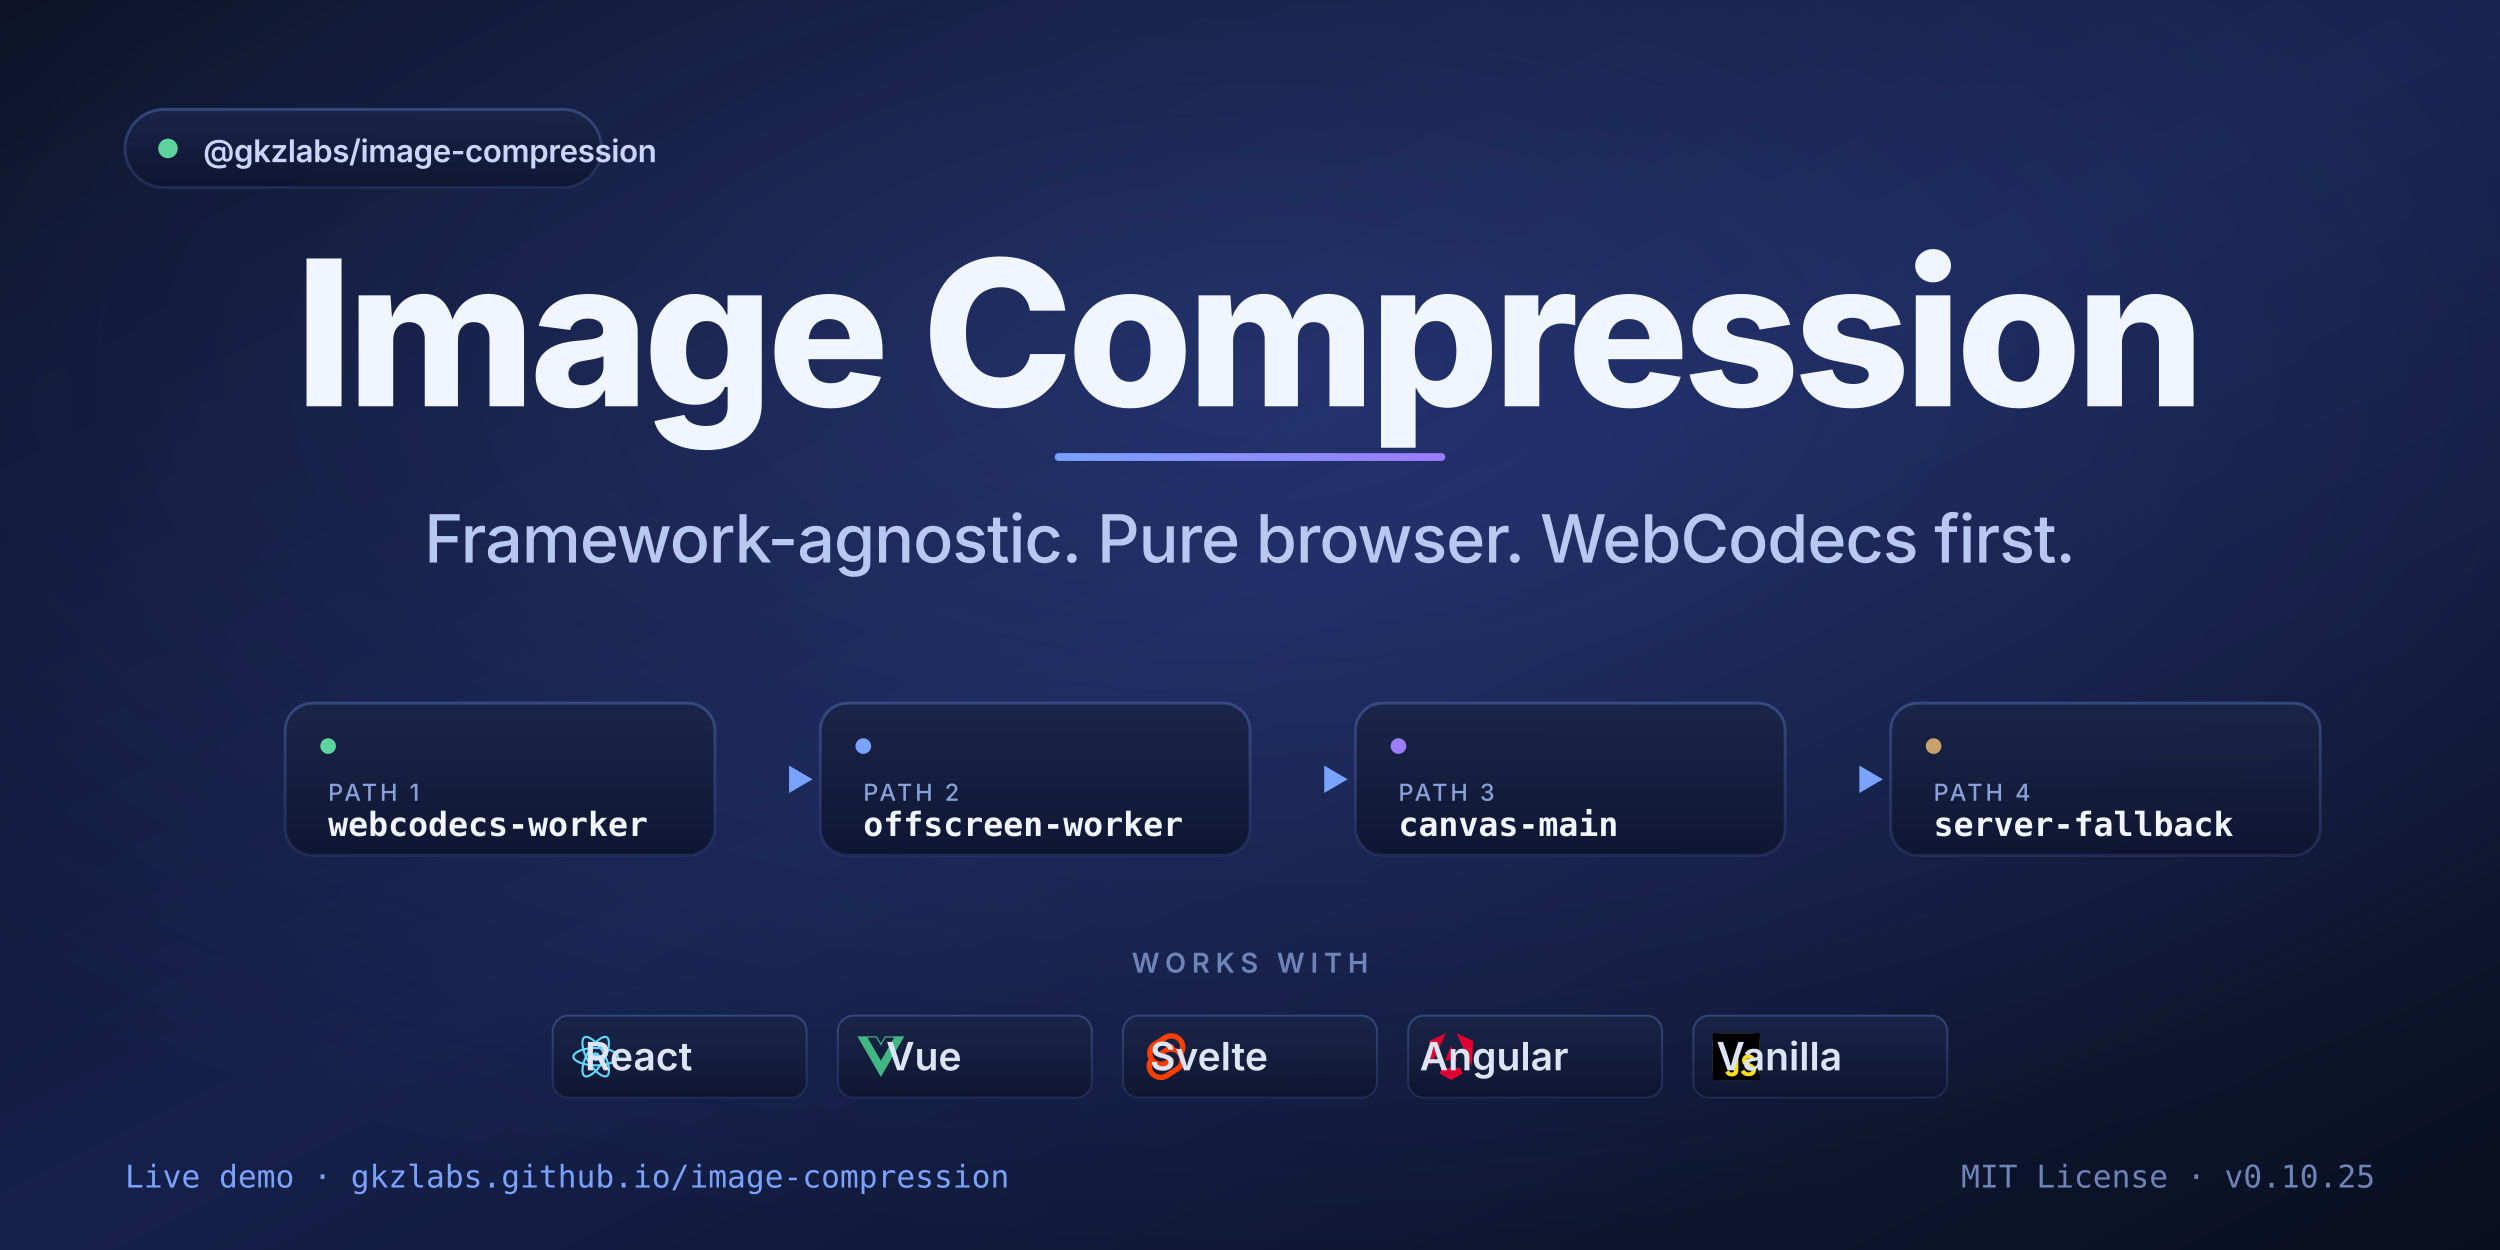
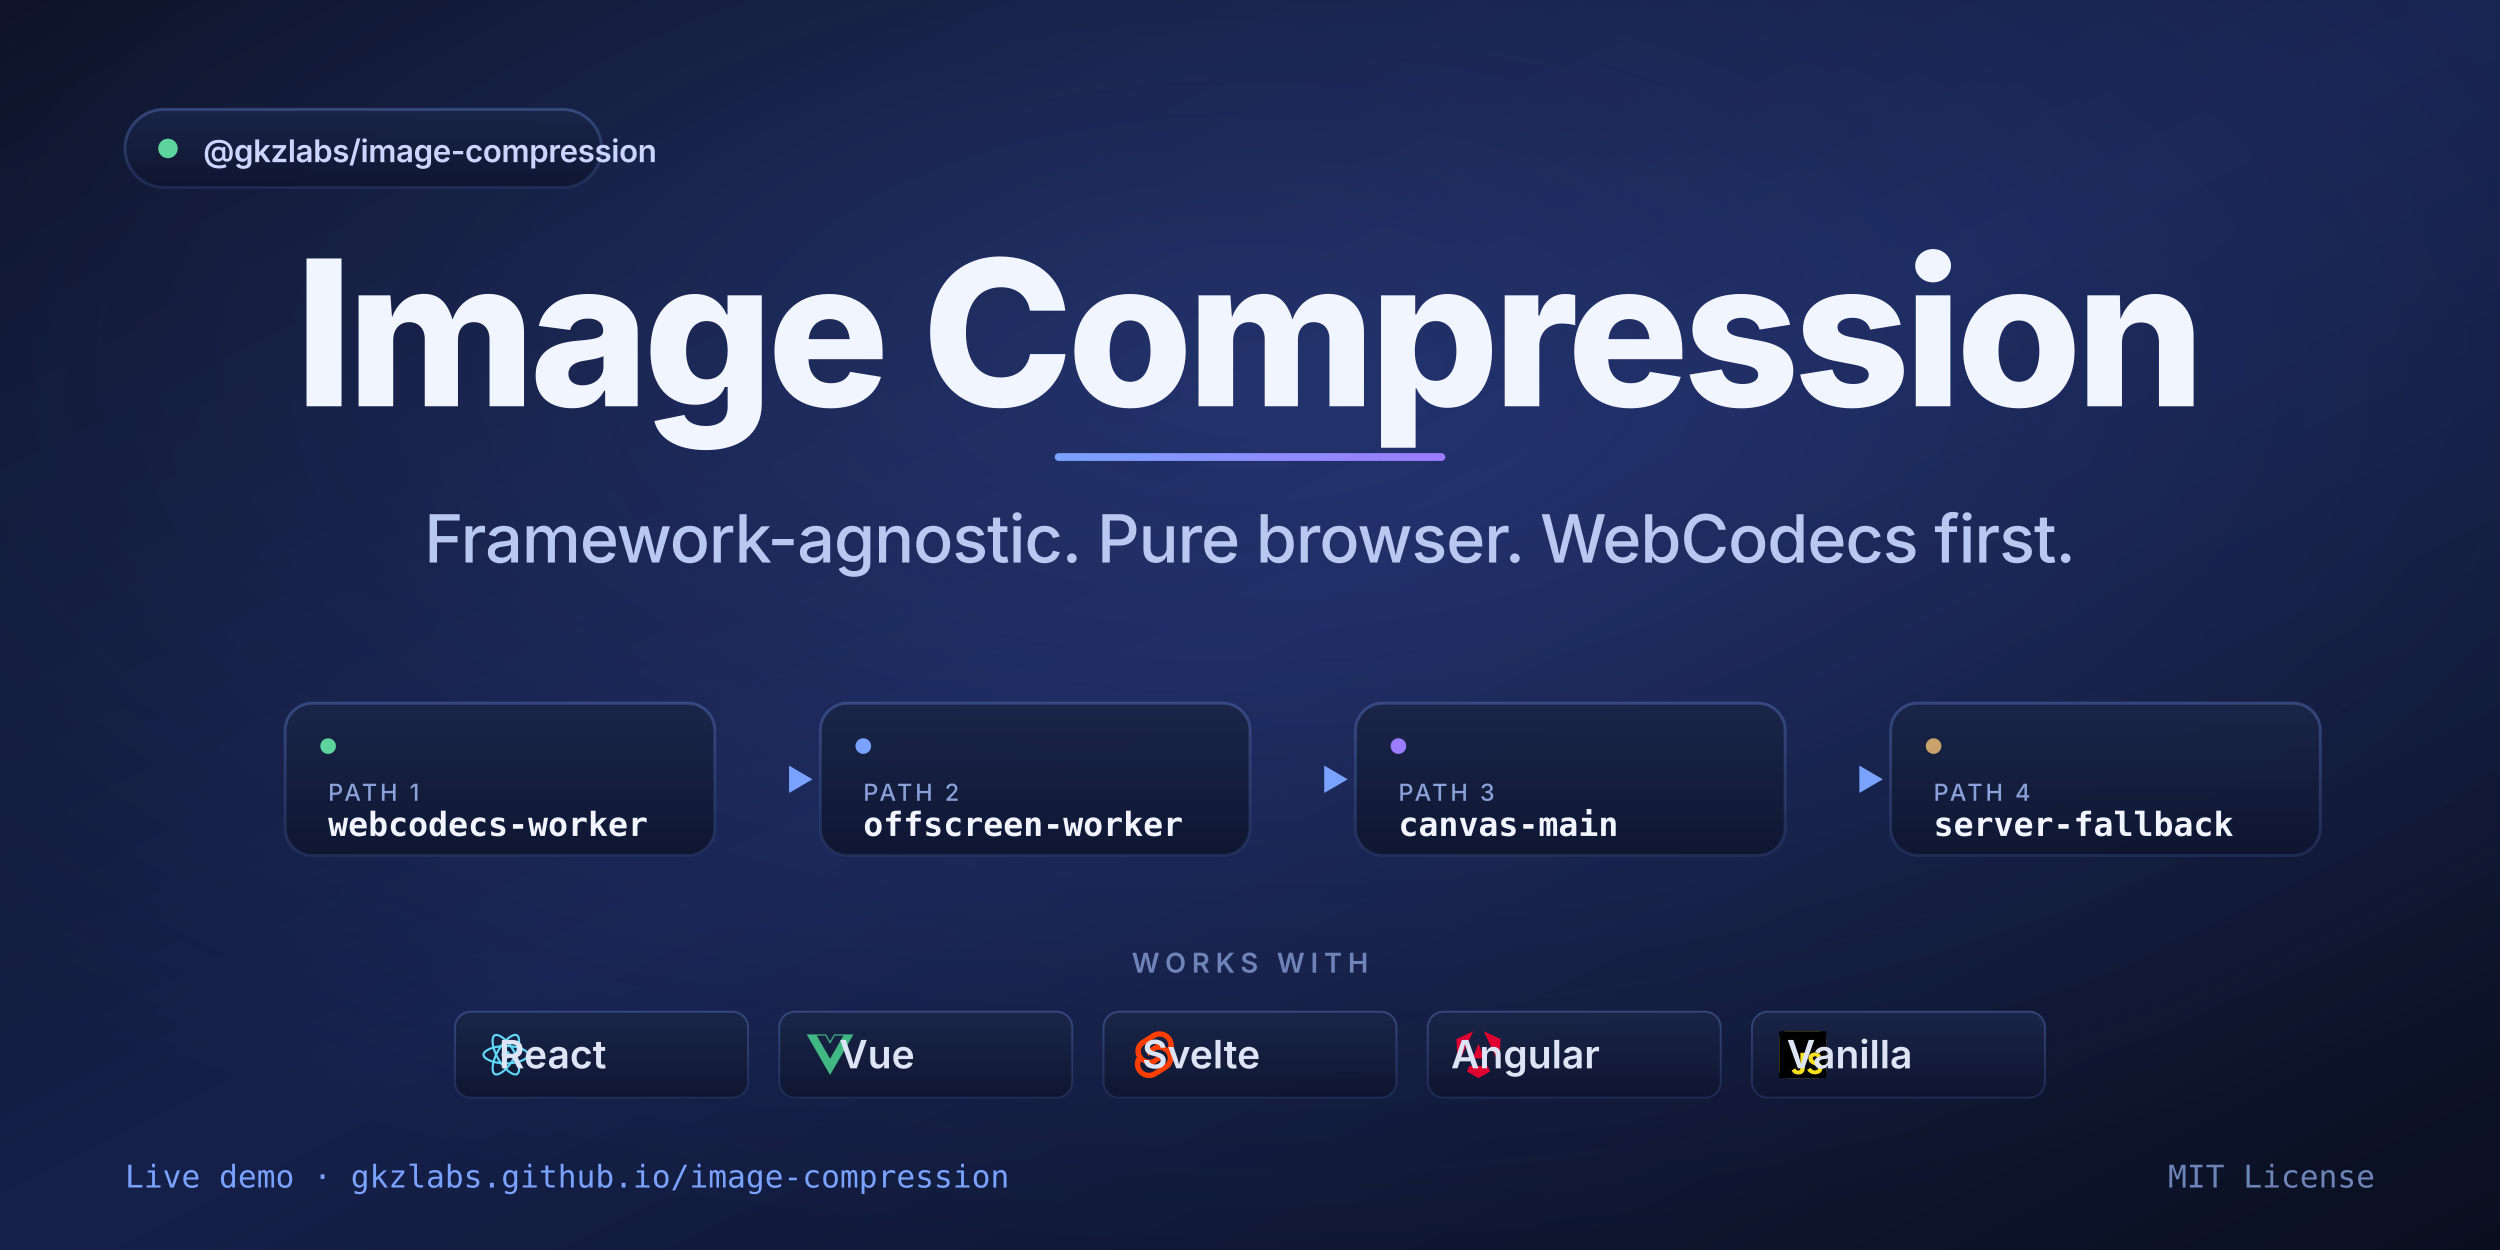
<svg xmlns="http://www.w3.org/2000/svg" viewBox="0 0 1280 640" width="1280" height="640" role="img" aria-label="@gkzlabs/image-compression — framework-agnostic image compression for the browser. Works with React, Vue, Svelte, Angular, vanilla JavaScript. Live demo at gkzlabs.github.io/image-compression.">
  <defs>
    <linearGradient id="bg" x1="0" y1="0" x2="1" y2="1">
      <stop offset="0" stop-color="#0a0f1f" />
      <stop offset="0.5" stop-color="#15204a" />
      <stop offset="1" stop-color="#0a0f1f" />
    </linearGradient>
    <radialGradient id="glow" cx="0.5" cy="0.3" r="0.7">
      <stop offset="0" stop-color="#5d7dff" stop-opacity="0.22" />
      <stop offset="1" stop-color="#5d7dff" stop-opacity="0" />
    </radialGradient>
    <linearGradient id="accent" x1="0" y1="0" x2="1" y2="0">
      <stop offset="0" stop-color="#7aa2ff" />
      <stop offset="1" stop-color="#9c7cff" />
    </linearGradient>
    <linearGradient id="chip" x1="0" y1="0" x2="0" y2="1">
      <stop offset="0" stop-color="#1a2548" stop-opacity="0.95" />
      <stop offset="1" stop-color="#0e1530" stop-opacity="0.95" />
    </linearGradient>
    <linearGradient id="chipStroke" x1="0" y1="0" x2="0" y2="1">
      <stop offset="0" stop-color="#4a5fa0" stop-opacity="0.6" />
      <stop offset="1" stop-color="#2a3766" stop-opacity="0.6" />
    </linearGradient>
  </defs>
  <rect width="1280" height="640" fill="url(#bg)" />
  <rect width="1280" height="640" fill="url(#glow)" />
  <g transform="translate(64,56)">
    <rect x="0" y="0" width="244" height="40" rx="20" fill="url(#chip)" stroke="url(#chipStroke)" stroke-width="1.5" />
    <circle cx="22" cy="20" r="5" fill="#5dd39e" />
    <text x="40" y="27" font-family="ui-sans-serif, -apple-system, 'Segoe UI', system-ui, sans-serif" font-size="16" fill="#cbd5ff" font-weight="600" letter-spacing="-0.2">@gkzlabs/image-compression</text>
  </g>
  <text x="640" y="208" text-anchor="middle" font-family="ui-sans-serif, -apple-system, 'Segoe UI', system-ui, sans-serif" font-size="104" font-weight="800" fill="#f1f5ff" letter-spacing="-3">Image Compression</text>
  <rect x="540" y="232" width="200" height="4" rx="2" fill="url(#accent)" />
  <text x="640" y="288" text-anchor="middle" font-family="ui-sans-serif, -apple-system, 'Segoe UI', system-ui, sans-serif" font-size="34" font-weight="500" fill="#b8c8f0" letter-spacing="-0.5">Framework-agnostic. Pure browser. WebCodecs first.</text>
  <g transform="translate(146,360)">
    <g transform="translate(0,0)">
      <rect width="220" height="78" rx="14" fill="url(#chip)" stroke="url(#chipStroke)" stroke-width="1.5" />
      <circle cx="22" cy="22" r="4" fill="#5dd39e" />
      <text x="22" y="50" font-family="ui-sans-serif, -apple-system, system-ui, sans-serif" font-size="12" fill="#8aa0d8" font-weight="500" letter-spacing="1.5">PATH 1</text>
      <text x="22" y="68" font-family="ui-monospace, SFMono-Regular, Menlo, monospace" font-size="17" fill="#f1f5ff" font-weight="700">webcodecs-worker</text>
    </g>
    <g transform="translate(228,39)">
      <path d="M 0 0 L 30 0" stroke="url(#accent)" stroke-width="3" stroke-linecap="round" />
      <polygon points="30,-7 42,0 30,7" fill="#7aa2ff" />
    </g>
    <g transform="translate(274,0)">
      <rect width="220" height="78" rx="14" fill="url(#chip)" stroke="url(#chipStroke)" stroke-width="1.5" />
      <circle cx="22" cy="22" r="4" fill="#7aa2ff" />
      <text x="22" y="50" font-family="ui-sans-serif, -apple-system, system-ui, sans-serif" font-size="12" fill="#8aa0d8" font-weight="500" letter-spacing="1.5">PATH 2</text>
      <text x="22" y="68" font-family="ui-monospace, SFMono-Regular, Menlo, monospace" font-size="17" fill="#f1f5ff" font-weight="700">offscreen-worker</text>
    </g>
    <g transform="translate(502,39)">
      <path d="M 0 0 L 30 0" stroke="url(#accent)" stroke-width="3" stroke-linecap="round" />
      <polygon points="30,-7 42,0 30,7" fill="#7aa2ff" />
    </g>
    <g transform="translate(548,0)">
      <rect width="220" height="78" rx="14" fill="url(#chip)" stroke="url(#chipStroke)" stroke-width="1.5" />
      <circle cx="22" cy="22" r="4" fill="#9c7cff" />
      <text x="22" y="50" font-family="ui-sans-serif, -apple-system, system-ui, sans-serif" font-size="12" fill="#8aa0d8" font-weight="500" letter-spacing="1.5">PATH 3</text>
      <text x="22" y="68" font-family="ui-monospace, SFMono-Regular, Menlo, monospace" font-size="17" fill="#f1f5ff" font-weight="700">canvas-main</text>
    </g>
    <g transform="translate(776,39)">
      <path d="M 0 0 L 30 0" stroke="url(#accent)" stroke-width="3" stroke-linecap="round" />
      <polygon points="30,-7 42,0 30,7" fill="#7aa2ff" />
    </g>
    <g transform="translate(822,0)">
      <rect width="220" height="78" rx="14" fill="url(#chip)" stroke="url(#chipStroke)" stroke-width="1.5" />
      <circle cx="22" cy="22" r="4" fill="#c9a26b" />
      <text x="22" y="50" font-family="ui-sans-serif, -apple-system, system-ui, sans-serif" font-size="12" fill="#8aa0d8" font-weight="500" letter-spacing="1.5">PATH 4</text>
      <text x="22" y="68" font-family="ui-monospace, SFMono-Regular, Menlo, monospace" font-size="17" fill="#f1f5ff" font-weight="700">server-fallback</text>
    </g>
  </g>
  <g transform="translate(640,498)" text-anchor="middle">
    <text x="0" y="0" font-family="ui-sans-serif, -apple-system, system-ui, sans-serif" font-size="14" fill="#6e83b8" font-weight="600" letter-spacing="3">WORKS WITH</text>
-     <g transform="translate(-357,22)">
+     <g transform="translate(-407,20)">
      <g transform="translate(0,0)">
-         <rect width="130" height="42" rx="8" fill="url(#chip)" stroke="url(#chipStroke)" stroke-width="1" />
-         <g transform="translate(10,9)" fill="#61DAFB">
+         <rect width="150" height="44" rx="8" fill="url(#chip)" stroke="url(#chipStroke)" stroke-width="1" />
+         <g transform="translate(14,10)" fill="#61DAFB">
          <path d="M14.23 12.004a2.236 2.236 0 0 1-2.235 2.236 2.236 2.236 0 0 1-2.236-2.236 2.236 2.236 0 0 1 2.235-2.236 2.236 2.236 0 0 1 2.236 2.236zm2.648-10.69c-1.346 0-3.107.96-4.888 2.622-1.78-1.653-3.542-2.602-4.887-2.602-.41 0-.783.093-1.106.278-1.375.793-1.683 3.264-.973 6.365C1.98 8.917 0 10.42 0 12.004c0 1.59 1.99 3.097 5.043 4.03-.704 3.113-.39 5.588.988 6.38.32.187.69.275 1.102.275 1.345 0 3.107-.96 4.888-2.624 1.78 1.654 3.542 2.603 4.887 2.603.41 0 .783-.09 1.106-.275 1.374-.792 1.683-3.263.973-6.365C22.02 15.096 24 13.59 24 12.004c0-1.59-1.99-3.097-5.043-4.032.704-3.11.39-5.587-.988-6.38-.318-.184-.688-.277-1.092-.278zm-.005 1.09v.006c.225 0 .406.044.558.127.666.382.955 1.835.73 3.704-.054.46-.142.945-.25 1.44-.96-.236-2.006-.417-3.107-.534-.66-.905-1.345-1.727-2.035-2.447 1.592-1.48 3.087-2.292 4.105-2.295zm-9.77.02c1.012 0 2.514.808 4.11 2.28-.686.72-1.37 1.537-2.02 2.442-1.107.117-2.154.298-3.113.538-.112-.49-.195-.964-.254-1.42-.23-1.868.054-3.32.714-3.707.19-.09.4-.127.563-.132zm4.882 3.05c.455.468.91.992 1.36 1.564-.44-.02-.89-.034-1.345-.034-.46 0-.915.01-1.36.034.44-.572.895-1.096 1.345-1.565zM12 8.1c.74 0 1.477.034 2.202.093.406.582.802 1.203 1.183 1.86.372.64.71 1.29 1.018 1.946-.308.655-.646 1.31-1.013 1.95-.38.66-.773 1.288-1.18 1.87-.728.063-1.466.098-2.21.098-.74 0-1.477-.035-2.202-.093-.406-.582-.802-1.204-1.183-1.86-.372-.64-.71-1.29-1.018-1.946.303-.657.646-1.313 1.013-1.954.38-.66.773-1.286 1.18-1.868.728-.064 1.466-.098 2.21-.098zm-3.635.254c-.24.377-.48.763-.704 1.16-.225.39-.435.782-.635 1.174-.265-.656-.49-1.31-.676-1.947.64-.15 1.315-.283 2.015-.386zm7.26 0c.695.103 1.365.23 2.006.387-.18.632-.405 1.282-.66 1.933-.2-.39-.41-.783-.64-1.174-.225-.392-.465-.774-.705-1.146zm3.063.675c.484.15.944.317 1.375.498 1.732.74 2.852 1.708 2.852 2.476-.005.768-1.125 1.74-2.857 2.475-.42.18-.88.342-1.355.493-.28-.958-.646-1.956-1.1-2.98.45-1.017.81-2.01 1.085-2.964zm-13.395.004c.278.96.645 1.957 1.1 2.98-.45 1.017-.812 2.01-1.086 2.964-.484-.15-.944-.318-1.37-.5-1.732-.737-2.852-1.706-2.852-2.474 0-.768 1.12-1.742 2.852-2.476.42-.18.88-.342 1.356-.494zm11.678 4.28c.265.657.49 1.312.676 1.948-.64.157-1.316.29-2.016.39.24-.375.48-.762.705-1.158.225-.39.435-.788.636-1.18zm-9.945.02c.2.392.41.783.64 1.175.23.39.465.772.705 1.143-.695-.102-1.365-.23-2.006-.386.18-.63.406-1.282.66-1.933zM17.92 16.32c.112.493.2.968.254 1.423.23 1.868-.054 3.32-.714 3.708-.147.09-.338.128-.563.128-1.012 0-2.514-.807-4.11-2.28.686-.72 1.37-1.536 2.02-2.44 1.107-.118 2.154-.3 3.113-.54zm-11.83.01c.96.234 2.006.415 3.107.532.66.905 1.345 1.727 2.035 2.446-1.595 1.483-3.092 2.295-4.11 2.295-.22-.005-.406-.05-.553-.132-.666-.38-.955-1.834-.73-3.703.054-.46.142-.944.25-1.438zm4.56.64c.44.02.89.034 1.345.034.46 0 .915-.01 1.36-.034-.44.572-.895 1.095-1.345 1.565-.455-.47-.91-.993-1.36-1.565z" />
        </g>
-         <text x="44" y="28" font-family="ui-sans-serif, -apple-system, system-ui, sans-serif" font-size="20" font-weight="600" fill="#dde4f5">React</text>
+         <text x="50" y="29" font-family="ui-sans-serif, -apple-system, system-ui, sans-serif" font-size="20" font-weight="600" fill="#dde4f5">React</text>
      </g>
-       <g transform="translate(146,0)">
-         <rect width="130" height="42" rx="8" fill="url(#chip)" stroke="url(#chipStroke)" stroke-width="1" />
-         <g transform="translate(10,9)" fill="#41B883">
+       <g transform="translate(166,0)">
+         <rect width="150" height="44" rx="8" fill="url(#chip)" stroke="url(#chipStroke)" stroke-width="1" />
+         <g transform="translate(14,10)" fill="#41B883">
          <path d="M24,1.61H14.06L12,5.16,9.94,1.61H0L12,22.39ZM12,14.08,5.16,2.23H9.59L12,6.41l2.41-4.18h4.43Z" />
        </g>
-         <text x="44" y="28" font-family="ui-sans-serif, -apple-system, system-ui, sans-serif" font-size="20" font-weight="600" fill="#dde4f5">Vue</text>
+         <text x="50" y="29" font-family="ui-sans-serif, -apple-system, system-ui, sans-serif" font-size="20" font-weight="600" fill="#dde4f5">Vue</text>
      </g>
-       <g transform="translate(292,0)">
-         <rect width="130" height="42" rx="8" fill="url(#chip)" stroke="url(#chipStroke)" stroke-width="1" />
-         <g transform="translate(10,9)" fill="#FF3E00">
+       <g transform="translate(332,0)">
+         <rect width="150" height="44" rx="8" fill="url(#chip)" stroke="url(#chipStroke)" stroke-width="1" />
+         <g transform="translate(14,10)" fill="#FF3E00">
          <path d="M10.354 21.125a4.44 4.44 0 0 1-4.765-1.767 4.109 4.109 0 0 1-.703-3.107 3.898 3.898 0 0 1 .134-.522l.105-.321.287.21a7.21 7.21 0 0 0 2.186 1.092l.208.063-.02.208a1.253 1.253 0 0 0 .226.83 1.337 1.337 0 0 0 1.435.533 1.231 1.231 0 0 0 .343-.15l5.59-3.562a1.164 1.164 0 0 0 .524-.778 1.242 1.242 0 0 0-.211-.937 1.338 1.338 0 0 0-1.435-.533 1.23 1.23 0 0 0-.343.15l-2.133 1.36a4.078 4.078 0 0 1-1.135.499 4.44 4.44 0 0 1-4.765-1.766 4.108 4.108 0 0 1-.702-3.108 3.855 3.855 0 0 1 1.742-2.582l5.589-3.563a4.072 4.072 0 0 1 1.135-.499 4.44 4.44 0 0 1 4.765 1.767 4.109 4.109 0 0 1 .703 3.107 3.943 3.943 0 0 1-.134.522l-.105.321-.286-.21a7.204 7.204 0 0 0-2.187-1.093l-.208-.063.02-.207a1.255 1.255 0 0 0-.226-.831 1.337 1.337 0 0 0-1.435-.532 1.231 1.231 0 0 0-.343.15L8.62 9.368a1.162 1.162 0 0 0-.524.778 1.24 1.24 0 0 0 .211.937 1.338 8.338 0 0 0 1.435.533 1.235 1.235 0 0 0 .344-.151l2.132-1.36a4.067 4.067 0 0 1 1.135-.498 4.44 4.44 0 0 1 4.765 1.766 4.108 4.108 0 0 1 .702 3.108 3.857 3.857 0 0 1-1.742 2.583l-5.589 3.562a4.072 4.072 0 0 1-1.135.499m10.358-17.95C18.484-.015 14.082-.96 10.9 1.068L5.31 4.63a6.412 6.412 0 0 0-2.896 4.295 6.753 6.753 0 0 0 .666 4.336 6.43 6.43 0 0 0-.96 2.396 6.833 6.833 0 0 0 1.168 5.167c2.229 3.19 6.63 4.135 9.812 2.108l5.59-3.562a6.41 6.41 0 0 0 2.896-4.295 6.756 6.756 0 0 0-.665-4.336 6.429 6.429 0 0 0 .958-2.396 6.831 6.831 0 0 0-1.167-5.168Z" />
        </g>
-         <text x="44" y="28" font-family="ui-sans-serif, -apple-system, system-ui, sans-serif" font-size="20" font-weight="600" fill="#dde4f5">Svelte</text>
+         <text x="50" y="29" font-family="ui-sans-serif, -apple-system, system-ui, sans-serif" font-size="20" font-weight="600" fill="#dde4f5">Svelte</text>
      </g>
-       <g transform="translate(438,0)">
-         <rect width="130" height="42" rx="8" fill="url(#chip)" stroke="url(#chipStroke)" stroke-width="1" />
-         <g transform="translate(10,9)" fill="#DD0031">
+       <g transform="translate(498,0)">
+         <rect width="150" height="44" rx="8" fill="url(#chip)" stroke="url(#chipStroke)" stroke-width="1" />
+         <g transform="translate(14,10)" fill="#DD0031">
          <path d="M16.712 17.711H7.288l-1.204 2.916L12 24l5.916-3.373-1.204-2.916ZM14.692 0l7.832 16.855.814-12.856L14.692 0ZM9.308 0 .662 3.999l.814 12.856L9.308 0Zm-.405 13.93h6.198L12 6.396 8.903 13.93Z" />
        </g>
-         <text x="44" y="28" font-family="ui-sans-serif, -apple-system, system-ui, sans-serif" font-size="20" font-weight="600" fill="#dde4f5">Angular</text>
+         <text x="50" y="29" font-family="ui-sans-serif, -apple-system, system-ui, sans-serif" font-size="20" font-weight="600" fill="#dde4f5">Angular</text>
      </g>
-       <g transform="translate(584,0)">
-         <rect width="130" height="42" rx="8" fill="url(#chip)" stroke="url(#chipStroke)" stroke-width="1" />
-         <g transform="translate(10,9)">
+       <g transform="translate(664,0)">
+         <rect width="150" height="44" rx="8" fill="url(#chip)" stroke="url(#chipStroke)" stroke-width="1" />
+         <g transform="translate(14,10)">
          <rect width="24" height="24" rx="4" fill="#F7DF1E" />
          <path fill="#000000" d="M0 0h24v24H0V0zm22.034 18.276c-.175-1.095-.888-2.015-3.003-2.873-.736-.345-1.554-.585-1.797-1.14-.091-.33-.105-.51-.046-.705.15-.646.915-.84 1.515-.66.39.12.75.42.976.9 1.034-.676 1.034-.676 1.755-1.125-.27-.42-.404-.601-.586-.78-.63-.705-1.469-1.065-2.834-1.034l-.705.089c-.676.165-1.32.525-1.71 1.005-1.14 1.291-.811 3.541.569 4.471 1.365 1.02 3.361 1.244 3.616 2.205.24 1.17-.87 1.545-1.966 1.41-.811-.18-1.26-.586-1.755-1.336l-1.83 1.051c.21.48.45.689.81 1.109 1.74 1.756 6.09 1.666 6.871-1.004.029-.09.24-.705.074-1.65l.046.067zm-8.983-7.245h-2.248c0 1.938-.009 3.864-.009 5.805 0 1.232.063 2.363-.138 2.711-.33.689-1.18.601-1.566.48-.396-.196-.597-.466-.83-.855-.063-.105-.11-.196-.127-.196l-1.825 1.125c.305.63.75 1.172 1.324 1.517.855.51 2.004.675 3.207.405.783-.226 1.458-.691 1.811-1.411.51-.93.402-2.07.397-3.346.012-2.054 0-4.109 0-6.179l.004-.056z" />
        </g>
-         <text x="44" y="28" font-family="ui-sans-serif, -apple-system, system-ui, sans-serif" font-size="20" font-weight="600" fill="#dde4f5">Vanilla</text>
+         <text x="50" y="29" font-family="ui-sans-serif, -apple-system, system-ui, sans-serif" font-size="20" font-weight="600" fill="#dde4f5">Vanilla</text>
      </g>
    </g>
  </g>
  <g transform="translate(64,608)">
    <text x="0" y="0" font-family="ui-monospace, SFMono-Regular, Menlo, monospace" font-size="16" fill="#7aa2ff" font-weight="500">Live demo · gkzlabs.github.io/image-compression</text>
  </g>
  <g transform="translate(1216,608)" text-anchor="end">
-     <text x="0" y="0" font-family="ui-monospace, SFMono-Regular, Menlo, monospace" font-size="16" fill="#6e83b8" font-weight="500">MIT License · v0.10.25</text>
+     <text x="0" y="0" font-family="ui-monospace, SFMono-Regular, Menlo, monospace" font-size="16" fill="#6e83b8" font-weight="500">MIT License</text>
  </g>
</svg>
